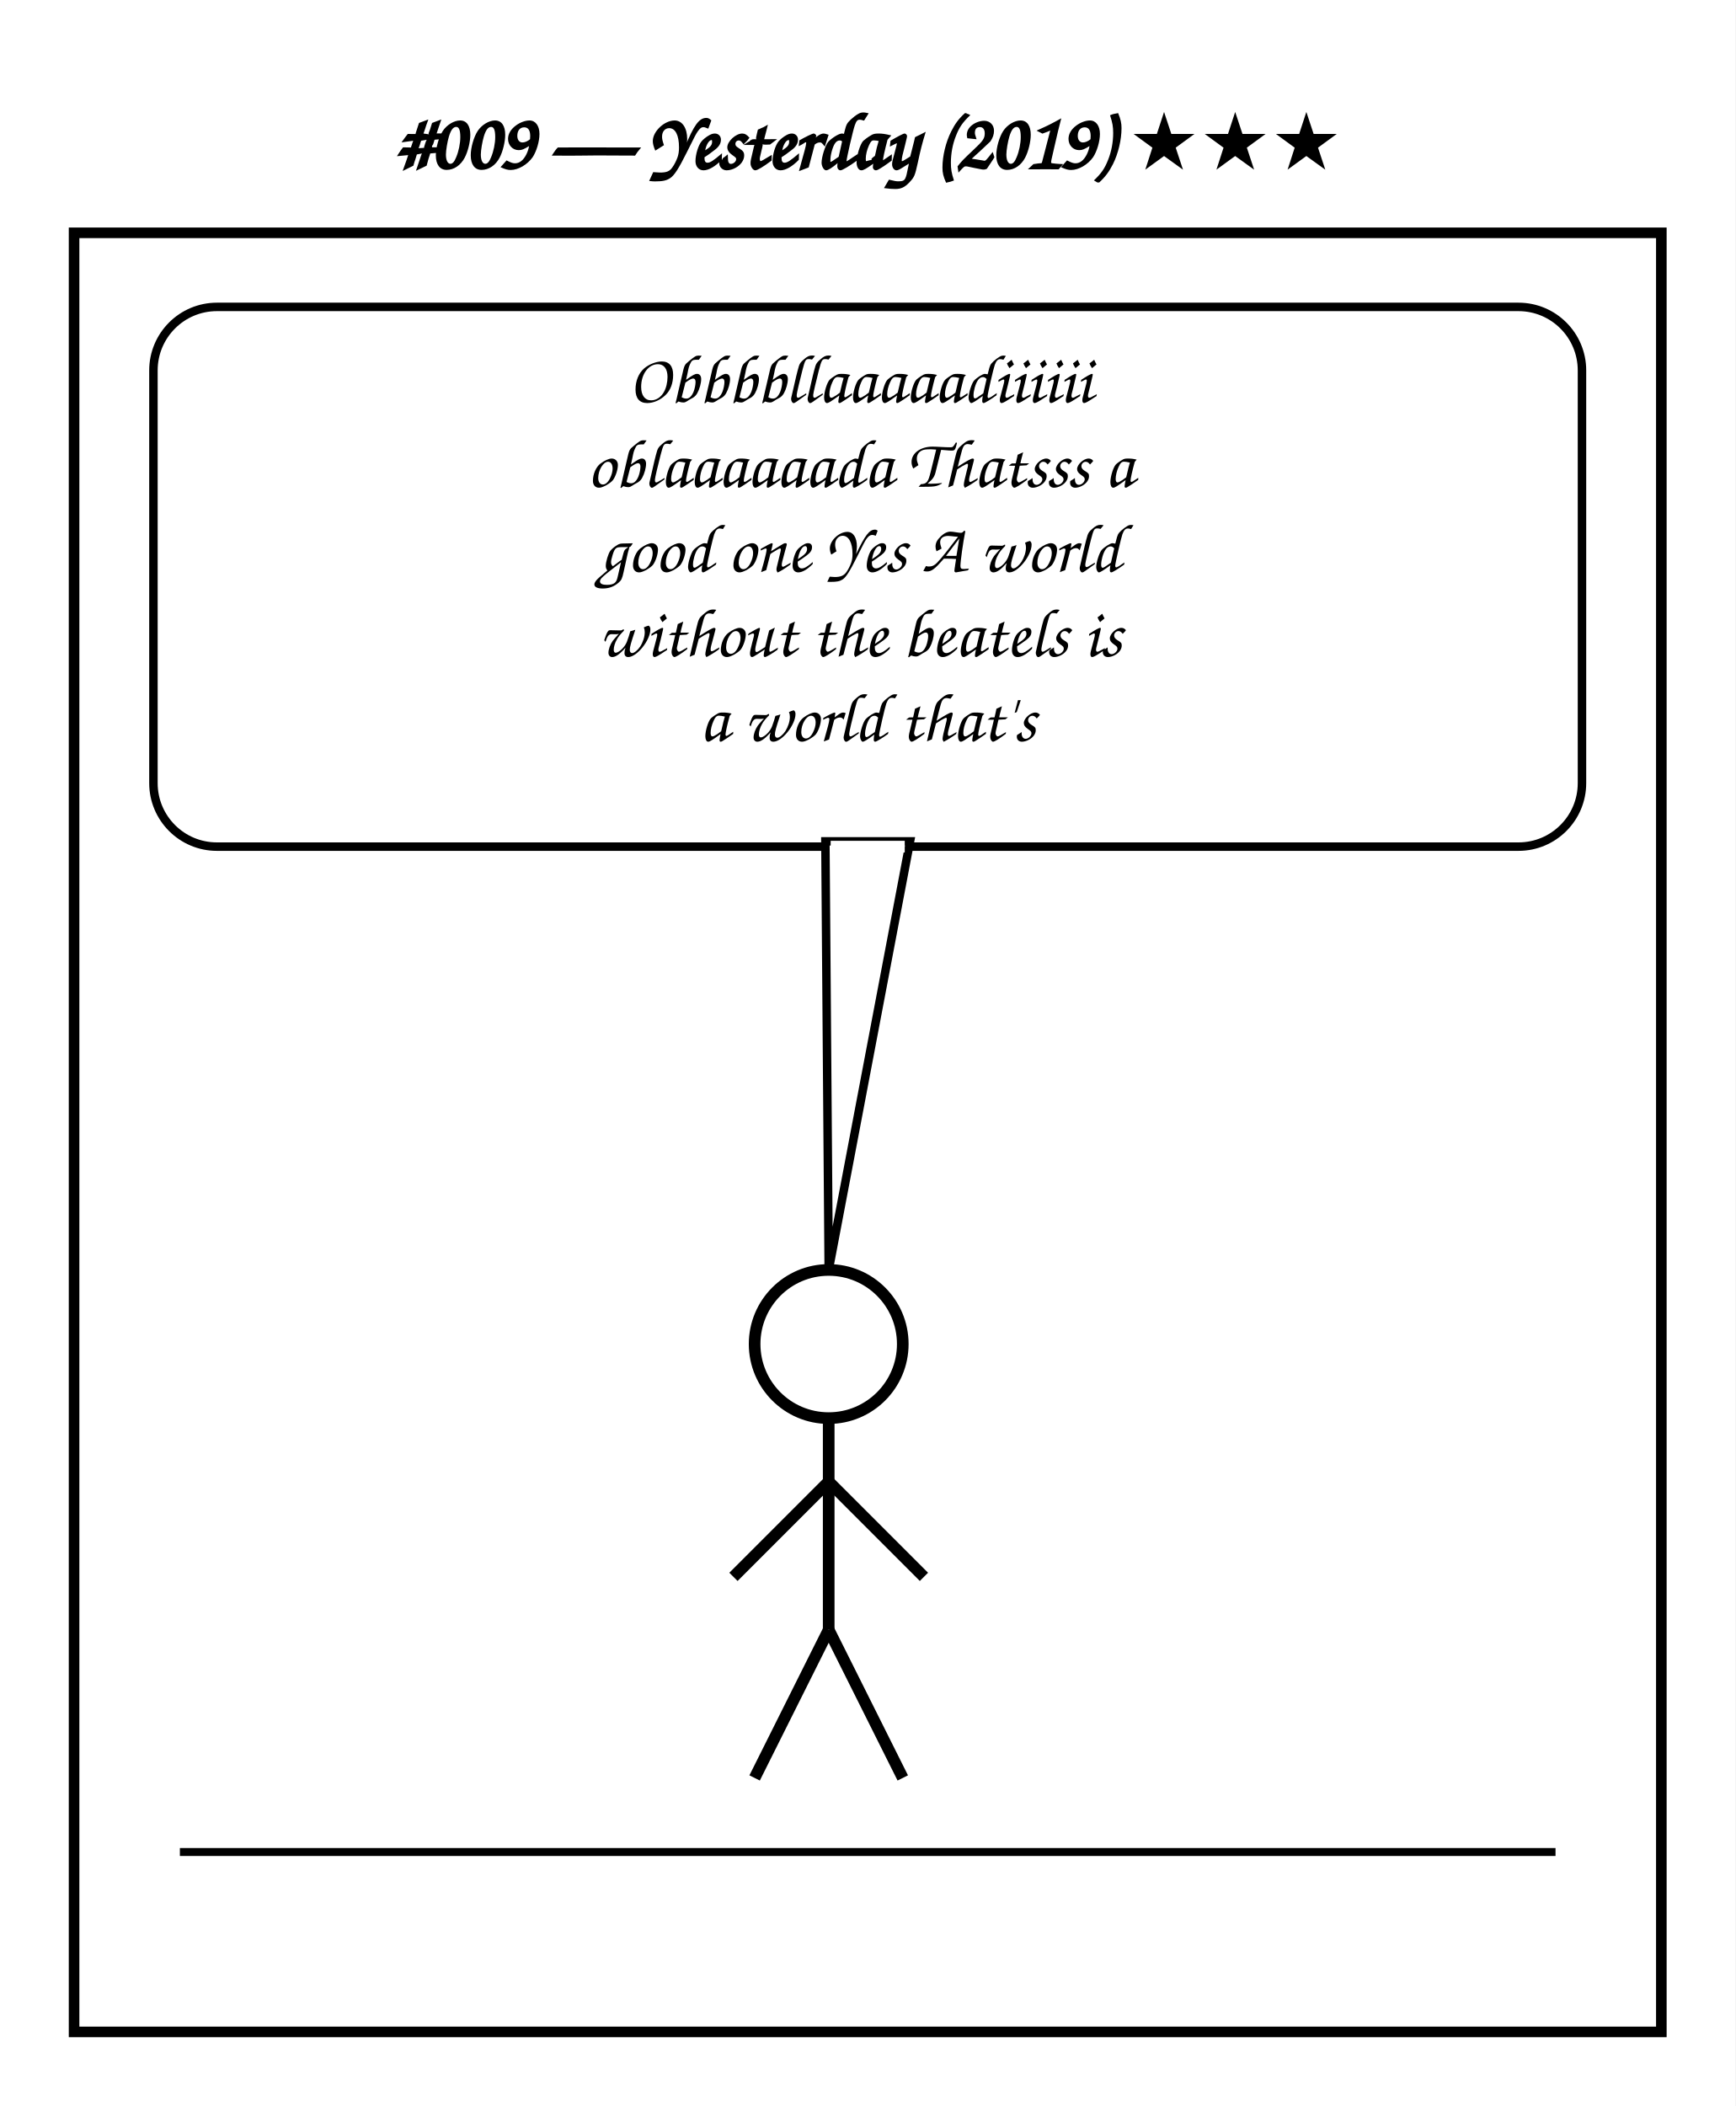
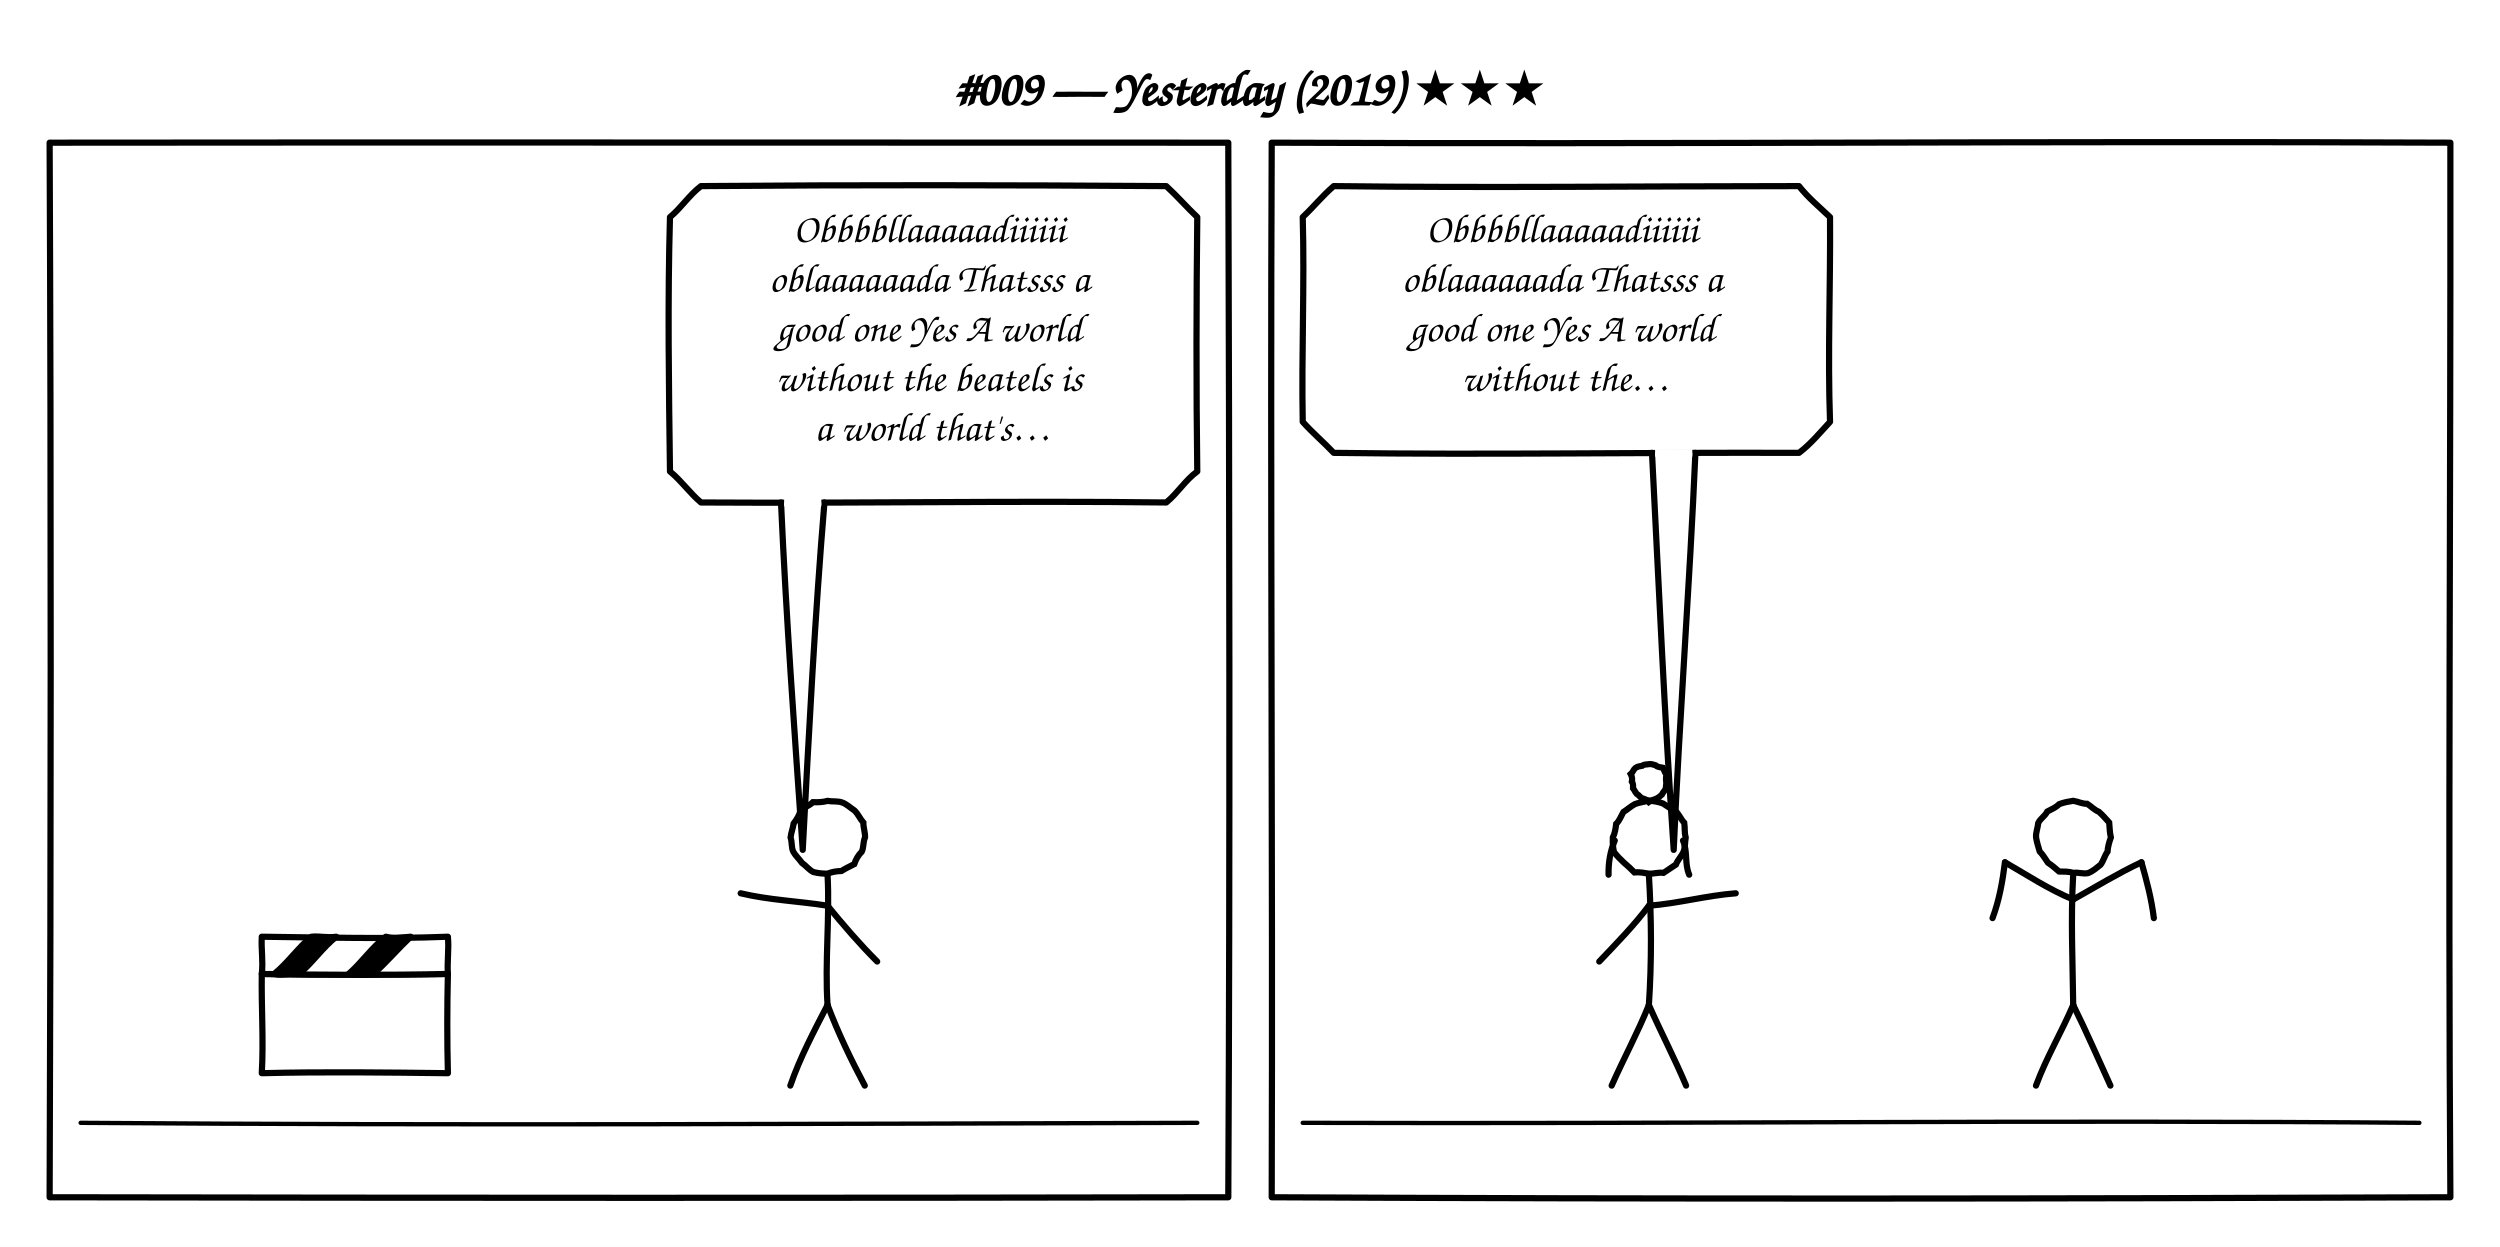
- <svg xmlns="http://www.w3.org/2000/svg" viewBox="0 0 328 398" width="328" height="398" role="img" aria-label="#009 — Yesterday (2019)">
+ <svg xmlns="http://www.w3.org/2000/svg" viewBox="0 0 806 402" width="806" height="402" role="img" aria-label="#009 — Yesterday (2019)">
  <rect width="100%" height="100%" fill="white" />
-   <text x="164.0" y="32" text-anchor="middle" font-family="Comic Neue, Comic Sans MS, cursive" font-size="15" font-weight="700" fill="black">#009 — Yesterday (2019) ★★★</text>
+   <text x="403.0" y="34" text-anchor="middle" font-family="Comic Neue, Comic Sans MS, cursive" font-size="16" font-weight="700" fill="black">#009 — Yesterday (2019) ★★★</text>
  <g class="panel">
-     <rect x="14" y="44" width="300" height="340" fill="white" stroke="black" stroke-width="2" />
-     <rect x="29" y="58" width="270" height="102" rx="12" ry="12" fill="white" stroke="black" stroke-width="1.6" />
-     <polygon points="156.0,159 172.0,159 156.627,240" fill="white" stroke="black" stroke-width="1.6" />
-     <line x1="157.0" y1="160" x2="171.0" y2="160" stroke="white" stroke-width="2.2" />
-     <text x="164.0" y="76" text-anchor="middle" font-family="Comic Neue, Comic Sans MS, cursive" font-size="13" fill="black">
-       <tspan x="164.0" dy="0">Obbbbllaaaaadiiiiii</tspan>
-       <tspan x="164.0" dy="16">oblaaaaaada Thatsss a</tspan>
-       <tspan x="164.0" dy="16">good one Yes A world</tspan>
-       <tspan x="164.0" dy="16">without the beatels is</tspan>
-       <tspan x="164.0" dy="16">a world that's</tspan>
+     <path d="M 16.00 46.00 C 142.67 45.85, 269.33 46.03, 396.00 46.00 C 396.35 159.33, 396.58 272.67, 396.00 386.00 C 269.33 386.26, 142.67 386.21, 16.00 386.00 C 16.41 272.67, 16.50 159.33, 16.00 46.00" fill="none" stroke="black" stroke-width="2.0" stroke-linecap="round" stroke-linejoin="round" />
+     <path d="M 26.00 362.00 C 146.00 362.90, 266.00 362.32, 386.00 362.00" fill="none" stroke="black" stroke-width="1.4" stroke-linecap="round" />
+     <path d="M 84.40 314.00 C 104.40 314.39, 124.40 314.23, 144.40 314.00 C 144.15 324.67, 144.13 335.33, 144.40 346.00 C 124.40 345.76, 104.40 345.50, 84.40 346.00 C 85.01 335.33, 84.23 324.67, 84.40 314.00" fill="none" stroke="black" stroke-width="2.0" stroke-linecap="round" stroke-linejoin="round" />
+     <path d="M 84.40 302.00 C 104.40 302.24, 124.40 302.78, 144.40 302.00 C 144.79 306.00, 144.12 310.00, 144.40 314.00 C 124.40 314.44, 104.40 314.32, 84.40 314.00 C 84.89 310.00, 84.16 306.00, 84.40 302.00" fill="white" stroke="black" stroke-width="2.0" stroke-linecap="round" stroke-linejoin="round" />
+     <path d="M 88.40 314.00 C 92.81 310.41, 96.03 305.63, 100.40 302.00 C 103.07 301.72, 105.73 302.45, 108.40 302.00 C 103.95 305.55, 100.77 310.37, 96.40 314.00 C 93.73 313.50, 91.07 314.71, 88.40 314.00" fill="black" stroke="black" stroke-width="2.0" stroke-linecap="round" stroke-linejoin="round" />
+     <path d="M 112.40 314.00 C 116.68 310.28, 119.84 305.44, 124.40 302.00 C 127.07 302.80, 129.73 302.16, 132.40 302.00 C 128.29 305.89, 124.63 310.23, 120.40 314.00 C 117.73 314.76, 115.07 313.66, 112.40 314.00" fill="black" stroke="black" stroke-width="2.0" stroke-linecap="round" stroke-linejoin="round" />
+     <path d="M 278.89 270.00 C 278.22 271.45, 278.51 273.12, 277.84 274.57 C 276.69 275.71, 275.93 277.08, 275.40 278.60 C 274.01 279.31, 272.60 279.97, 271.28 280.81 C 269.74 280.85, 268.24 281.09, 266.80 281.66 C 265.24 281.69, 263.70 281.53, 262.19 281.13 C 260.80 280.40, 259.85 279.10, 258.58 278.22 C 257.69 276.96, 256.51 275.93, 255.74 274.58 C 255.08 273.12, 255.40 271.48, 254.88 270.00 C 255.05 268.46, 255.65 267.01, 255.88 265.48 C 256.85 264.21, 257.69 262.87, 258.11 261.31 C 259.31 260.23, 260.94 259.77, 262.09 258.62 C 263.67 258.67, 265.25 258.64, 266.80 258.21 C 268.35 258.50, 269.96 258.19, 271.48 258.71 C 273.02 259.26, 274.15 260.44, 275.49 261.31 C 276.67 262.44, 277.28 264.00, 278.35 265.22 C 278.32 266.84, 278.96 268.38, 278.89 270.00" fill="none" stroke="black" stroke-width="2.0" stroke-linecap="round" />
+     <path d="M 266.80 282.00 C 267.56 296.00, 265.89 310.00, 266.80 324.00" fill="none" stroke="black" stroke-width="2.0" stroke-linecap="round" />
+     <path d="M 266.80 292.00 C 257.49 290.52, 248.01 290.20, 238.80 288.00" fill="none" stroke="black" stroke-width="2.0" stroke-linecap="round" />
+     <path d="M 266.80 292.00 C 271.89 298.22, 277.11 304.32, 282.80 310.00" fill="none" stroke="black" stroke-width="2.0" stroke-linecap="round" />
+     <path d="M 266.80 324.00 C 262.42 332.49, 257.92 340.93, 254.80 350.00" fill="none" stroke="black" stroke-width="2.0" stroke-linecap="round" />
+     <path d="M 266.80 324.00 C 270.17 332.96, 274.33 341.55, 278.80 350.00" fill="none" stroke="black" stroke-width="2.0" stroke-linecap="round" />
+     <path d="M 226.00 60.00 C 276.00 59.58, 326.00 59.66, 376.00 60.00 C 379.49 63.18, 382.57 66.77, 386.00 70.00 C 385.70 97.33, 385.64 124.67, 386.00 152.00 C 382.14 154.80, 379.67 159.01, 376.00 162.00 C 326.00 161.39, 276.00 162.33, 226.00 162.00 C 222.38 158.96, 219.68 154.99, 216.00 152.00 C 215.65 124.67, 215.22 97.33, 216.00 70.00 C 219.65 66.99, 222.20 62.87, 226.00 60.00" fill="white" stroke="black" stroke-width="2.0" stroke-linecap="round" stroke-linejoin="round" />
+     <path d="M 251.80 162.00 C 253.48 199.37, 256.19 236.68, 258.80 274.00 C 260.77 236.64, 262.69 199.28, 265.80 162.00" fill="white" stroke="black" stroke-width="2.0" stroke-linecap="round" stroke-linejoin="round" />
+     <line x1="252.8" y1="162" x2="264.8" y2="162" stroke="white" stroke-width="2.4" />
+     <text x="301.0" y="78.0" text-anchor="middle" font-family="Comic Neue, Comic Sans MS, cursive" font-size="13" fill="black">
+       <tspan x="301.0" dy="0">Obbbbllaaaaadiiiiii</tspan>
+       <tspan x="301.0" dy="16">oblaaaaaada Thatsss a</tspan>
+       <tspan x="301.0" dy="16">good one Yes A world</tspan>
+       <tspan x="301.0" dy="16">without the beatels is</tspan>
+       <tspan x="301.0" dy="16">a world that's…</tspan>
    </text>
-     <circle cx="156.627" cy="254" r="14" fill="none" stroke="black" stroke-width="2.2" />
-     <line x1="156.627" y1="268" x2="156.627" y2="308" stroke="black" stroke-width="2.2" />
-     <line x1="156.627" y1="280" x2="138.627" y2="298" stroke="black" stroke-width="2.2" />
-     <line x1="156.627" y1="280" x2="174.627" y2="298" stroke="black" stroke-width="2.2" />
-     <line x1="156.627" y1="308" x2="142.627" y2="336" stroke="black" stroke-width="2.2" />
-     <line x1="156.627" y1="308" x2="170.627" y2="336" stroke="black" stroke-width="2.2" />
-     <line x1="34" y1="350" x2="294" y2="350" stroke="black" stroke-width="1.5" />
+   </g>
+   <g class="panel">
+     <path d="M 410.00 46.00 C 536.67 46.56, 663.33 45.40, 790.00 46.00 C 790.12 159.33, 789.23 272.67, 790.00 386.00 C 663.33 386.49, 536.67 386.62, 410.00 386.00 C 410.36 272.67, 409.49 159.33, 410.00 46.00" fill="none" stroke="black" stroke-width="2.0" stroke-linecap="round" stroke-linejoin="round" />
+     <path d="M 420.00 362.00 C 540.00 362.39, 660.00 361.01, 780.00 362.00" fill="none" stroke="black" stroke-width="1.4" stroke-linecap="round" />
+     <path d="M 543.48 270.00 C 543.19 271.53, 543.36 273.14, 542.76 274.62 C 542.12 276.09, 540.90 277.22, 540.32 278.72 C 538.96 279.57, 537.69 280.57, 536.33 281.41 C 534.74 281.17, 533.18 281.75, 531.60 281.66 C 530.05 281.42, 528.52 281.10, 526.93 281.26 C 525.85 280.15, 524.71 279.08, 523.52 278.08 C 522.37 277.03, 521.29 275.90, 520.34 274.67 C 519.98 273.13, 519.91 271.57, 519.98 270.00 C 520.66 268.62, 520.88 267.13, 521.05 265.63 C 522.16 264.55, 522.63 263.08, 523.39 261.79 C 524.68 260.99, 525.78 259.93, 527.14 259.22 C 528.58 258.69, 530.13 258.54, 531.60 258.07 C 533.14 258.29, 534.68 258.49, 536.14 259.04 C 537.45 259.88, 538.71 260.81, 540.15 261.45 C 541.36 262.53, 541.89 264.13, 543.01 265.27 C 543.25 266.84, 543.01 268.46, 543.48 270.00" fill="none" stroke="black" stroke-width="2.0" stroke-linecap="round" />
+     <path d="M 537.18 252.00 C 537.28 252.76, 537.06 253.50, 537.03 254.25 C 536.70 254.95, 536.09 255.47, 535.79 256.19 C 535.23 256.74, 534.61 257.21, 533.90 257.54 C 533.11 257.84, 532.30 258.05, 531.60 258.54 C 531.03 257.82, 530.20 257.60, 529.38 257.35 C 528.72 256.99, 528.34 256.29, 527.67 255.93 C 527.18 255.39, 526.93 254.69, 526.48 254.12 C 526.51 253.39, 526.58 252.65, 526.12 252.00 C 526.29 251.15, 526.17 250.35, 525.76 249.58 C 526.40 249.04, 526.59 248.17, 527.22 247.62 C 527.89 247.11, 528.69 247.03, 529.48 246.88 C 530.10 246.34, 530.89 246.53, 531.60 246.36 C 532.37 246.22, 533.07 246.53, 533.78 246.74 C 534.43 247.35, 535.29 247.34, 536.09 247.51 C 536.52 248.20, 536.68 249.03, 537.21 249.68 C 537.21 250.45, 537.01 251.22, 537.18 252.00" fill="none" stroke="black" stroke-width="2.0" stroke-linecap="round" />
+     <path d="M 520.60 271.00 C 519.09 274.51, 518.53 278.20, 518.60 282.00" fill="none" stroke="black" stroke-width="2.0" stroke-linecap="round" />
+     <path d="M 542.60 271.00 C 544.16 274.51, 543.06 278.49, 544.60 282.00" fill="none" stroke="black" stroke-width="2.0" stroke-linecap="round" />
+     <path d="M 531.60 282.00 C 532.45 296.00, 532.52 310.00, 531.60 324.00" fill="none" stroke="black" stroke-width="2.0" stroke-linecap="round" />
+     <path d="M 531.60 292.00 C 541.02 291.29, 550.18 288.71, 559.60 288.00" fill="none" stroke="black" stroke-width="2.0" stroke-linecap="round" />
+     <path d="M 531.60 292.00 C 526.76 298.44, 521.12 304.17, 515.60 310.00" fill="none" stroke="black" stroke-width="2.0" stroke-linecap="round" />
+     <path d="M 531.60 324.00 C 528.04 332.87, 523.47 341.27, 519.60 350.00" fill="none" stroke="black" stroke-width="2.0" stroke-linecap="round" />
+     <path d="M 531.60 324.00 C 535.45 332.74, 539.89 341.20, 543.60 350.00" fill="none" stroke="black" stroke-width="2.0" stroke-linecap="round" />
+     <path d="M 680.55 270.00 C 680.00 271.48, 679.58 273.00, 679.46 274.58 C 678.51 275.89, 678.18 277.52, 677.21 278.81 C 675.93 279.81, 674.72 280.92, 673.16 281.50 C 671.57 281.83, 669.99 281.15, 668.40 281.43 C 666.92 280.91, 665.38 281.02, 663.85 280.98 C 662.70 279.97, 661.54 278.98, 660.26 278.14 C 659.38 276.91, 658.65 275.58, 657.58 274.48 C 657.16 273.00, 656.66 271.53, 656.43 270.00 C 656.30 268.39, 657.00 266.90, 657.13 265.33 C 657.82 263.88, 659.35 263.09, 660.04 261.64 C 661.40 260.94, 662.81 260.32, 663.94 259.24 C 665.38 258.70, 666.88 258.41, 668.40 258.18 C 669.92 258.41, 671.32 259.20, 672.90 259.14 C 674.18 259.96, 675.23 261.14, 676.68 261.72 C 677.90 262.78, 678.93 264.01, 680.01 265.19 C 680.17 266.80, 680.15 268.42, 680.55 270.00" fill="none" stroke="black" stroke-width="2.0" stroke-linecap="round" />
+     <path d="M 668.40 282.00 C 667.57 296.00, 668.24 310.00, 668.40 324.00" fill="none" stroke="black" stroke-width="2.0" stroke-linecap="round" />
+     <path d="M 668.40 290.00 C 660.63 286.81, 653.64 282.17, 646.40 278.00" fill="none" stroke="black" stroke-width="2.0" stroke-linecap="round" />
+     <path d="M 646.40 278.00 C 645.63 284.12, 644.57 290.19, 642.40 296.00" fill="none" stroke="black" stroke-width="2.0" stroke-linecap="round" />
+     <path d="M 668.40 290.00 C 675.69 285.92, 682.82 281.55, 690.40 278.00" fill="none" stroke="black" stroke-width="2.0" stroke-linecap="round" />
+     <path d="M 690.40 278.00 C 692.09 283.92, 693.66 289.87, 694.40 296.00" fill="none" stroke="black" stroke-width="2.0" stroke-linecap="round" />
+     <path d="M 668.40 324.00 C 664.63 332.77, 659.72 341.02, 656.40 350.00" fill="none" stroke="black" stroke-width="2.0" stroke-linecap="round" />
+     <path d="M 668.40 324.00 C 672.65 332.55, 676.43 341.32, 680.40 350.00" fill="none" stroke="black" stroke-width="2.0" stroke-linecap="round" />
+     <path d="M 430.00 60.00 C 480.00 60.62, 530.00 60.01, 580.00 60.00 C 582.92 63.74, 586.59 66.74, 590.00 70.00 C 590.18 92.00, 589.22 114.00, 590.00 136.00 C 586.80 139.46, 583.79 143.13, 580.00 146.00 C 530.00 145.81, 480.00 146.70, 430.00 146.00 C 426.76 142.57, 423.14 139.53, 420.00 136.00 C 419.58 114.00, 420.62 92.00, 420.00 70.00 C 423.44 66.77, 426.40 63.07, 430.00 60.00" fill="white" stroke="black" stroke-width="2.0" stroke-linecap="round" stroke-linejoin="round" />
+     <path d="M 532.60 146.00 C 534.79 188.67, 536.68 231.37, 539.60 274.00 C 541.46 231.31, 544.76 188.69, 546.60 146.00" fill="white" stroke="black" stroke-width="2.0" stroke-linecap="round" stroke-linejoin="round" />
+     <line x1="533.6" y1="146" x2="545.6" y2="146" stroke="white" stroke-width="2.4" />
+     <text x="505.0" y="78.0" text-anchor="middle" font-family="Comic Neue, Comic Sans MS, cursive" font-size="13" fill="black">
+       <tspan x="505.0" dy="0">Obbbbllaaaaadiiiiii</tspan>
+       <tspan x="505.0" dy="16">oblaaaaaada Thatsss a</tspan>
+       <tspan x="505.0" dy="16">good one Yes A world</tspan>
+       <tspan x="505.0" dy="16">without the…</tspan>
+     </text>
  </g>
</svg>
